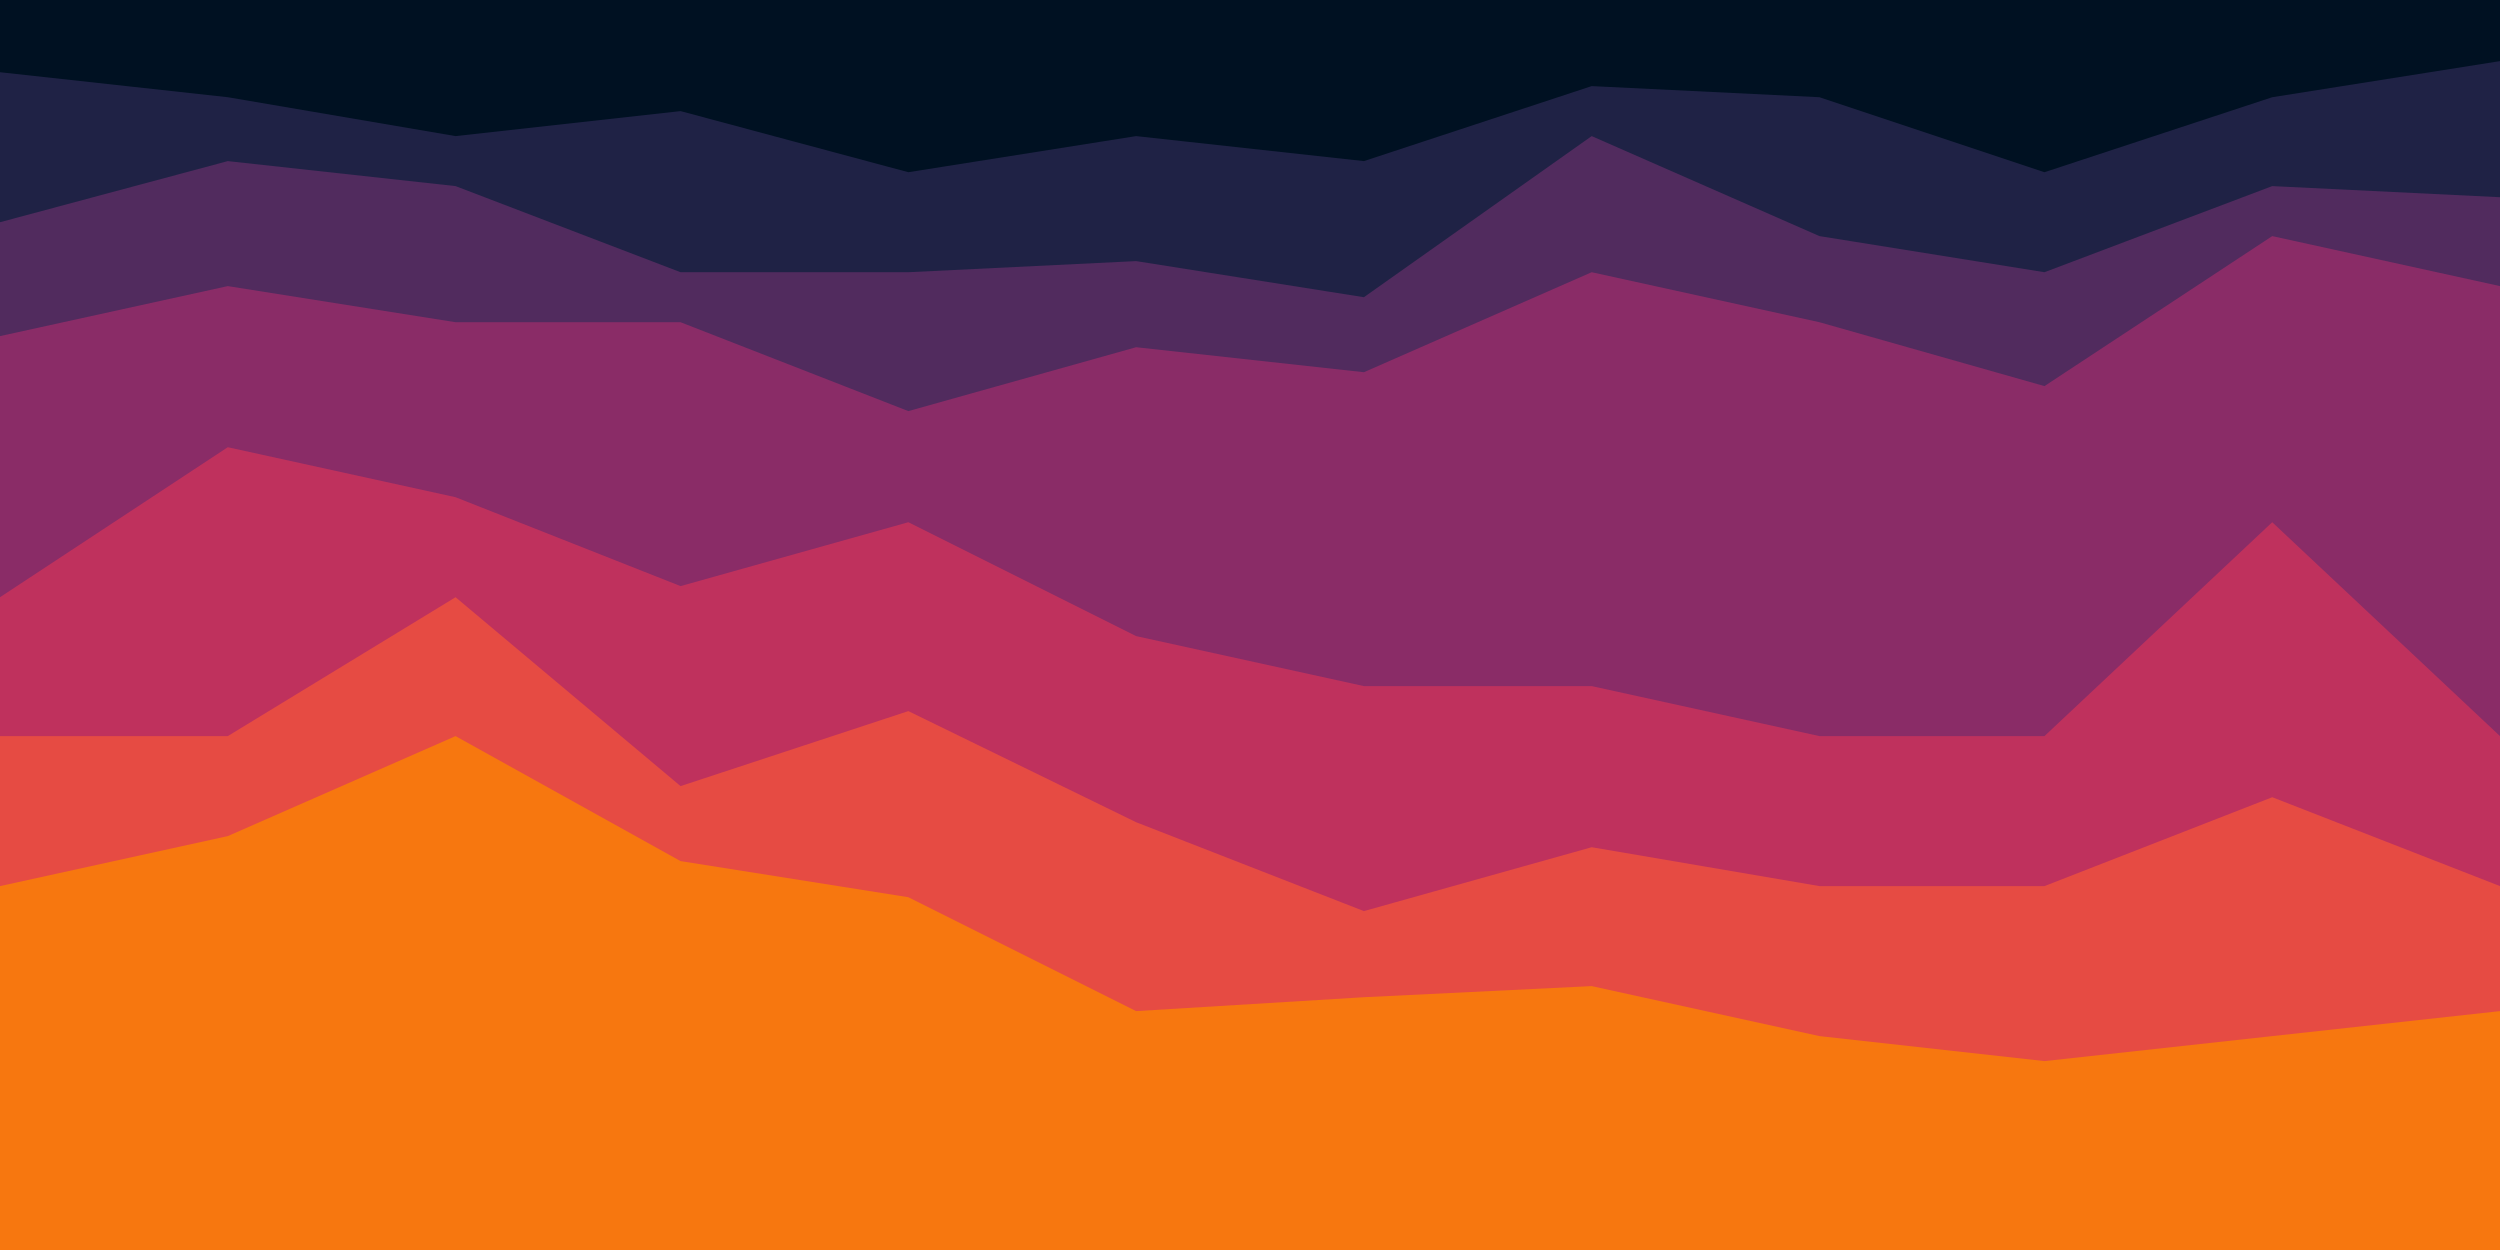
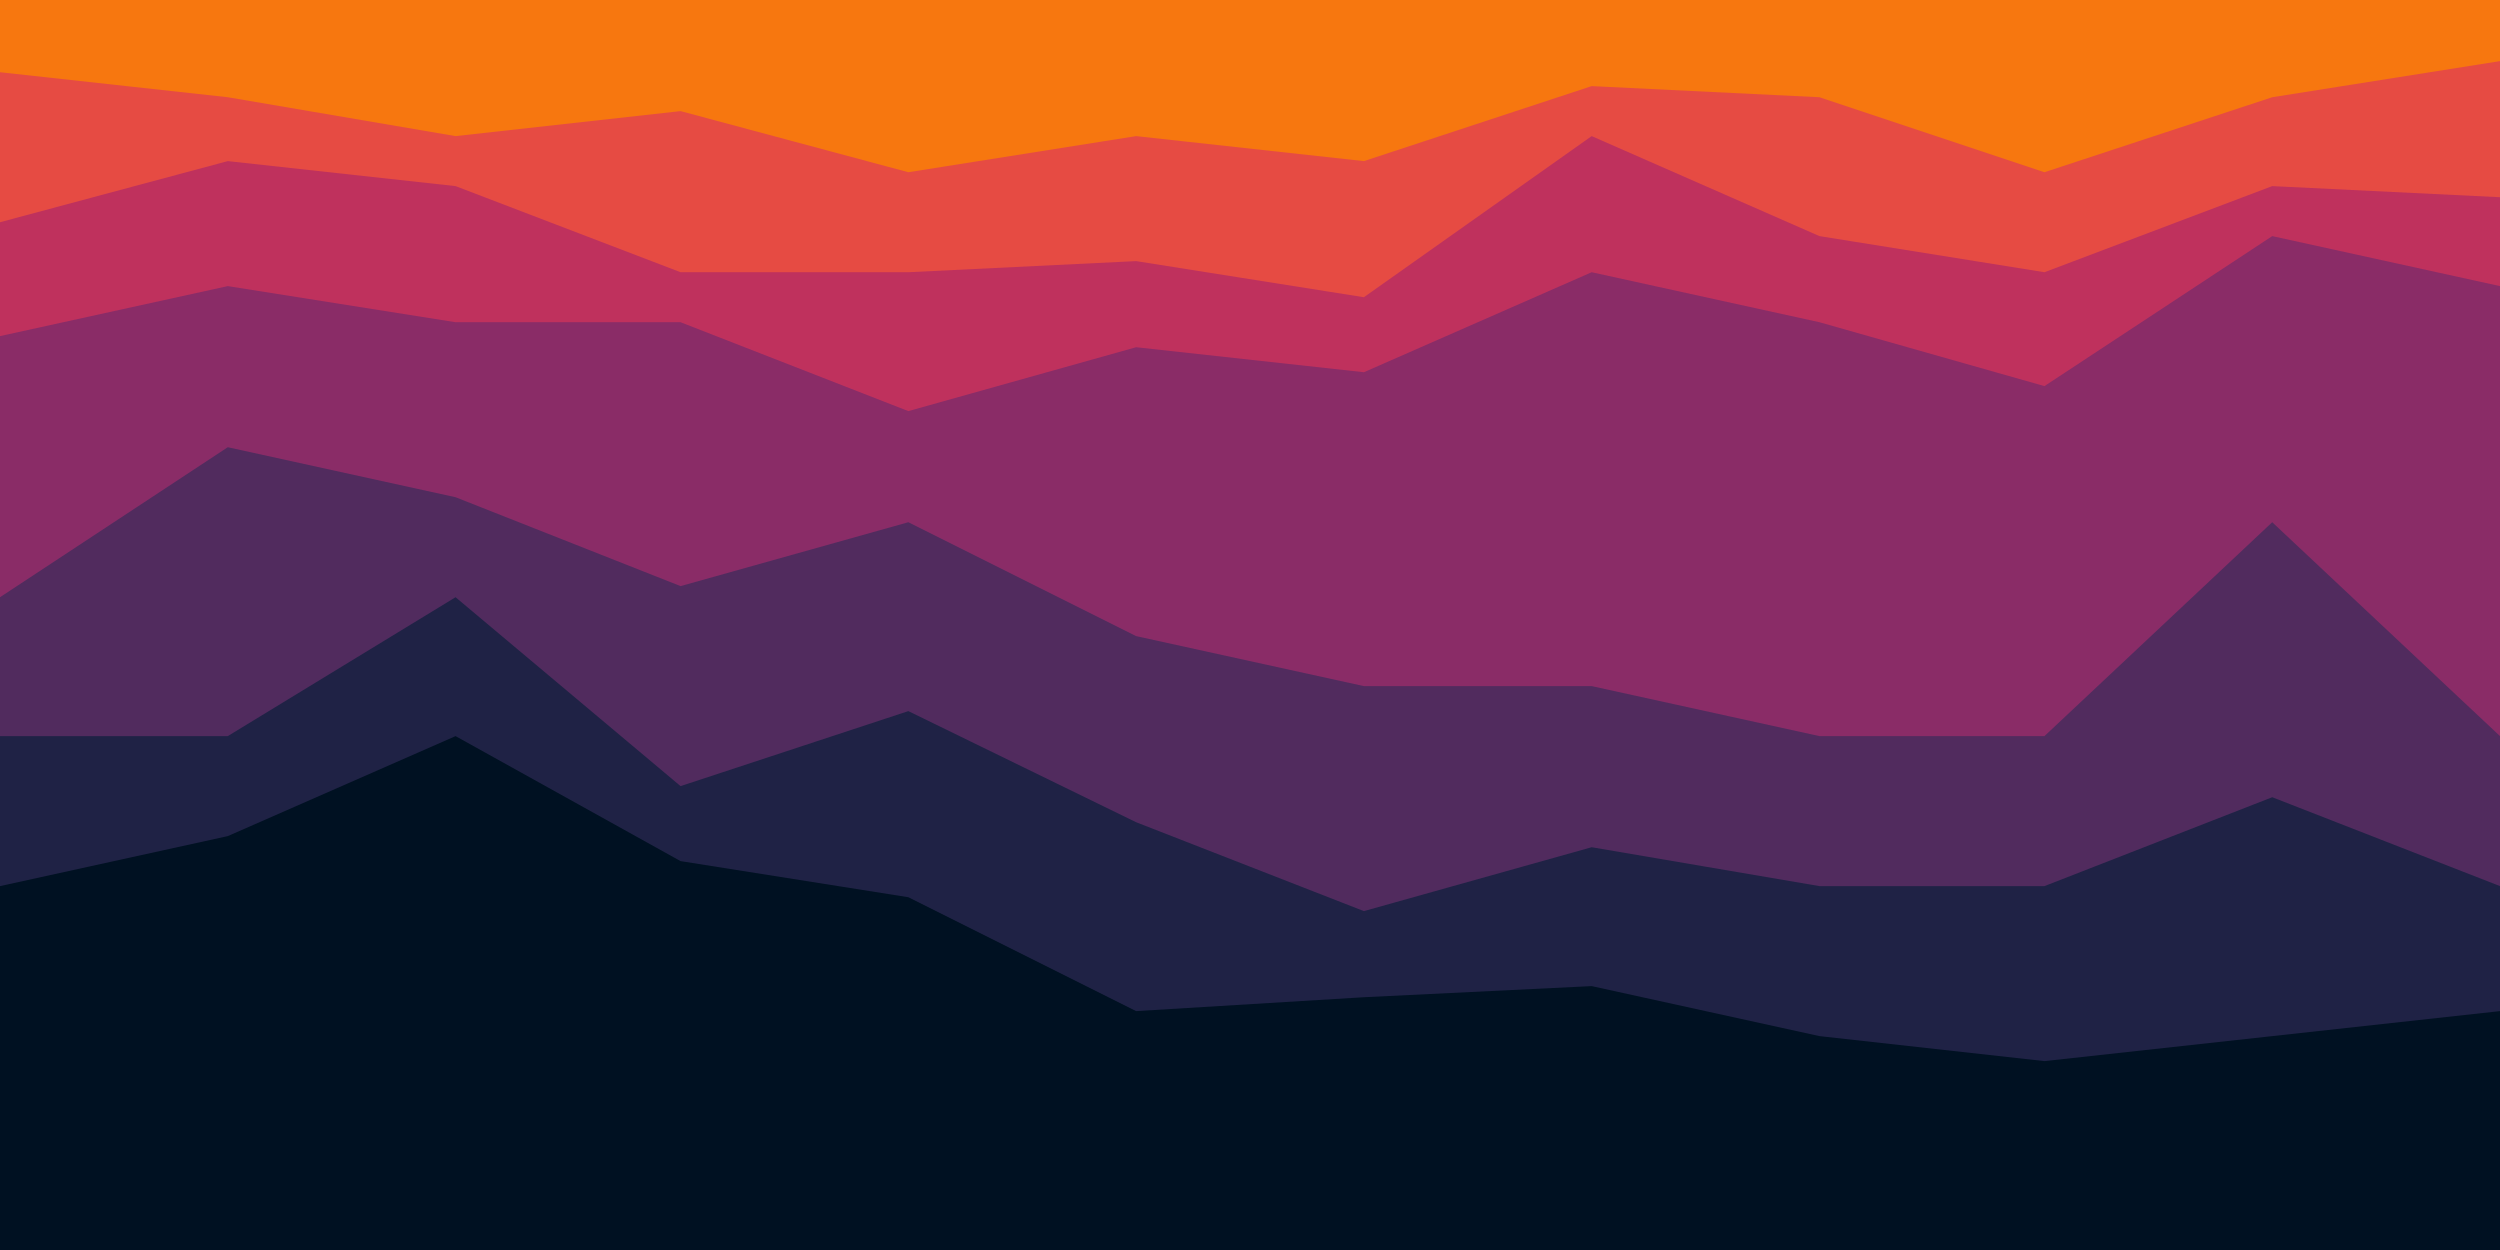
<svg xmlns="http://www.w3.org/2000/svg" id="visual" viewBox="0 0 900 450" width="900" height="450" version="1.1">
-   <path d="M0 28L82 37L164 51L245 42L327 64L409 51L491 60L573 33L655 37L736 64L818 37L900 24L900 0L818 0L736 0L655 0L573 0L491 0L409 0L327 0L245 0L164 0L82 0L0 0Z" fill="#001122" />
-   <path d="M0 82L82 60L164 69L245 100L327 100L409 96L491 109L573 51L655 87L736 100L818 69L900 73L900 22L818 35L736 62L655 35L573 31L491 58L409 49L327 62L245 40L164 49L82 35L0 26Z" fill="#1f2245" />
-   <path d="M0 123L82 105L164 118L245 118L327 150L409 127L491 136L573 100L655 118L736 141L818 87L900 105L900 71L818 67L736 98L655 85L573 49L491 107L409 94L327 98L245 98L164 67L82 58L0 80Z" fill="#512b5e" />
+   <path d="M0 28L82 37L164 51L245 42L327 64L409 51L491 60L573 33L655 37L736 64L818 37L900 24L900 0L818 0L736 0L655 0L573 0L491 0L409 0L327 0L245 0L164 0L82 0L0 0Z" fill="#f7770f" />
+   <path d="M0 82L82 60L164 69L245 100L327 100L409 96L491 109L573 51L655 87L736 100L818 69L900 73L900 22L818 35L736 62L655 35L573 31L491 58L409 49L327 62L245 40L164 49L82 35L0 26Z" fill="#e64b43" />
+   <path d="M0 123L82 105L164 118L245 118L327 150L409 127L491 136L573 100L655 118L736 141L818 87L900 105L900 71L818 67L736 98L655 85L573 49L491 107L409 94L327 98L245 98L164 67L82 58L0 80Z" fill="#bf315d" />
  <path d="M0 217L82 163L164 181L245 213L327 190L409 231L491 249L573 249L655 267L736 267L818 190L900 267L900 103L818 85L736 139L655 116L573 98L491 134L409 125L327 148L245 116L164 116L82 103L0 121Z" fill="#8a2c67" />
-   <path d="M0 267L82 267L164 217L245 285L327 258L409 298L491 330L573 307L655 321L736 321L818 289L900 321L900 265L818 188L736 265L655 265L573 247L491 247L409 229L327 188L245 211L164 179L82 161L0 215Z" fill="#bf315d" />
-   <path d="M0 321L82 303L164 267L245 312L327 325L409 366L491 361L573 357L655 375L736 384L818 375L900 366L900 319L818 287L736 319L655 319L573 305L491 328L409 296L327 256L245 283L164 215L82 265L0 265Z" fill="#e64b43" />
-   <path d="M0 451L82 451L164 451L245 451L327 451L409 451L491 451L573 451L655 451L736 451L818 451L900 451L900 364L818 373L736 382L655 373L573 355L491 359L409 364L327 323L245 310L164 265L82 301L0 319Z" fill="#f7770f" />
+   <path d="M0 267L82 267L164 217L245 285L327 258L409 298L491 330L573 307L655 321L736 321L818 289L900 321L900 265L818 188L736 265L655 265L573 247L491 247L409 229L327 188L245 211L164 179L82 161L0 215Z" fill="#512b5e" />
+   <path d="M0 321L82 303L164 267L245 312L327 325L409 366L491 361L573 357L655 375L736 384L818 375L900 366L900 319L818 287L736 319L655 319L573 305L491 328L409 296L327 256L245 283L164 215L82 265L0 265Z" fill="#1f2245" />
+   <path d="M0 451L82 451L164 451L245 451L327 451L409 451L491 451L573 451L655 451L736 451L818 451L900 451L900 364L818 373L736 382L655 373L573 355L491 359L409 364L327 323L245 310L164 265L82 301L0 319Z" fill="#001122" />
</svg>
